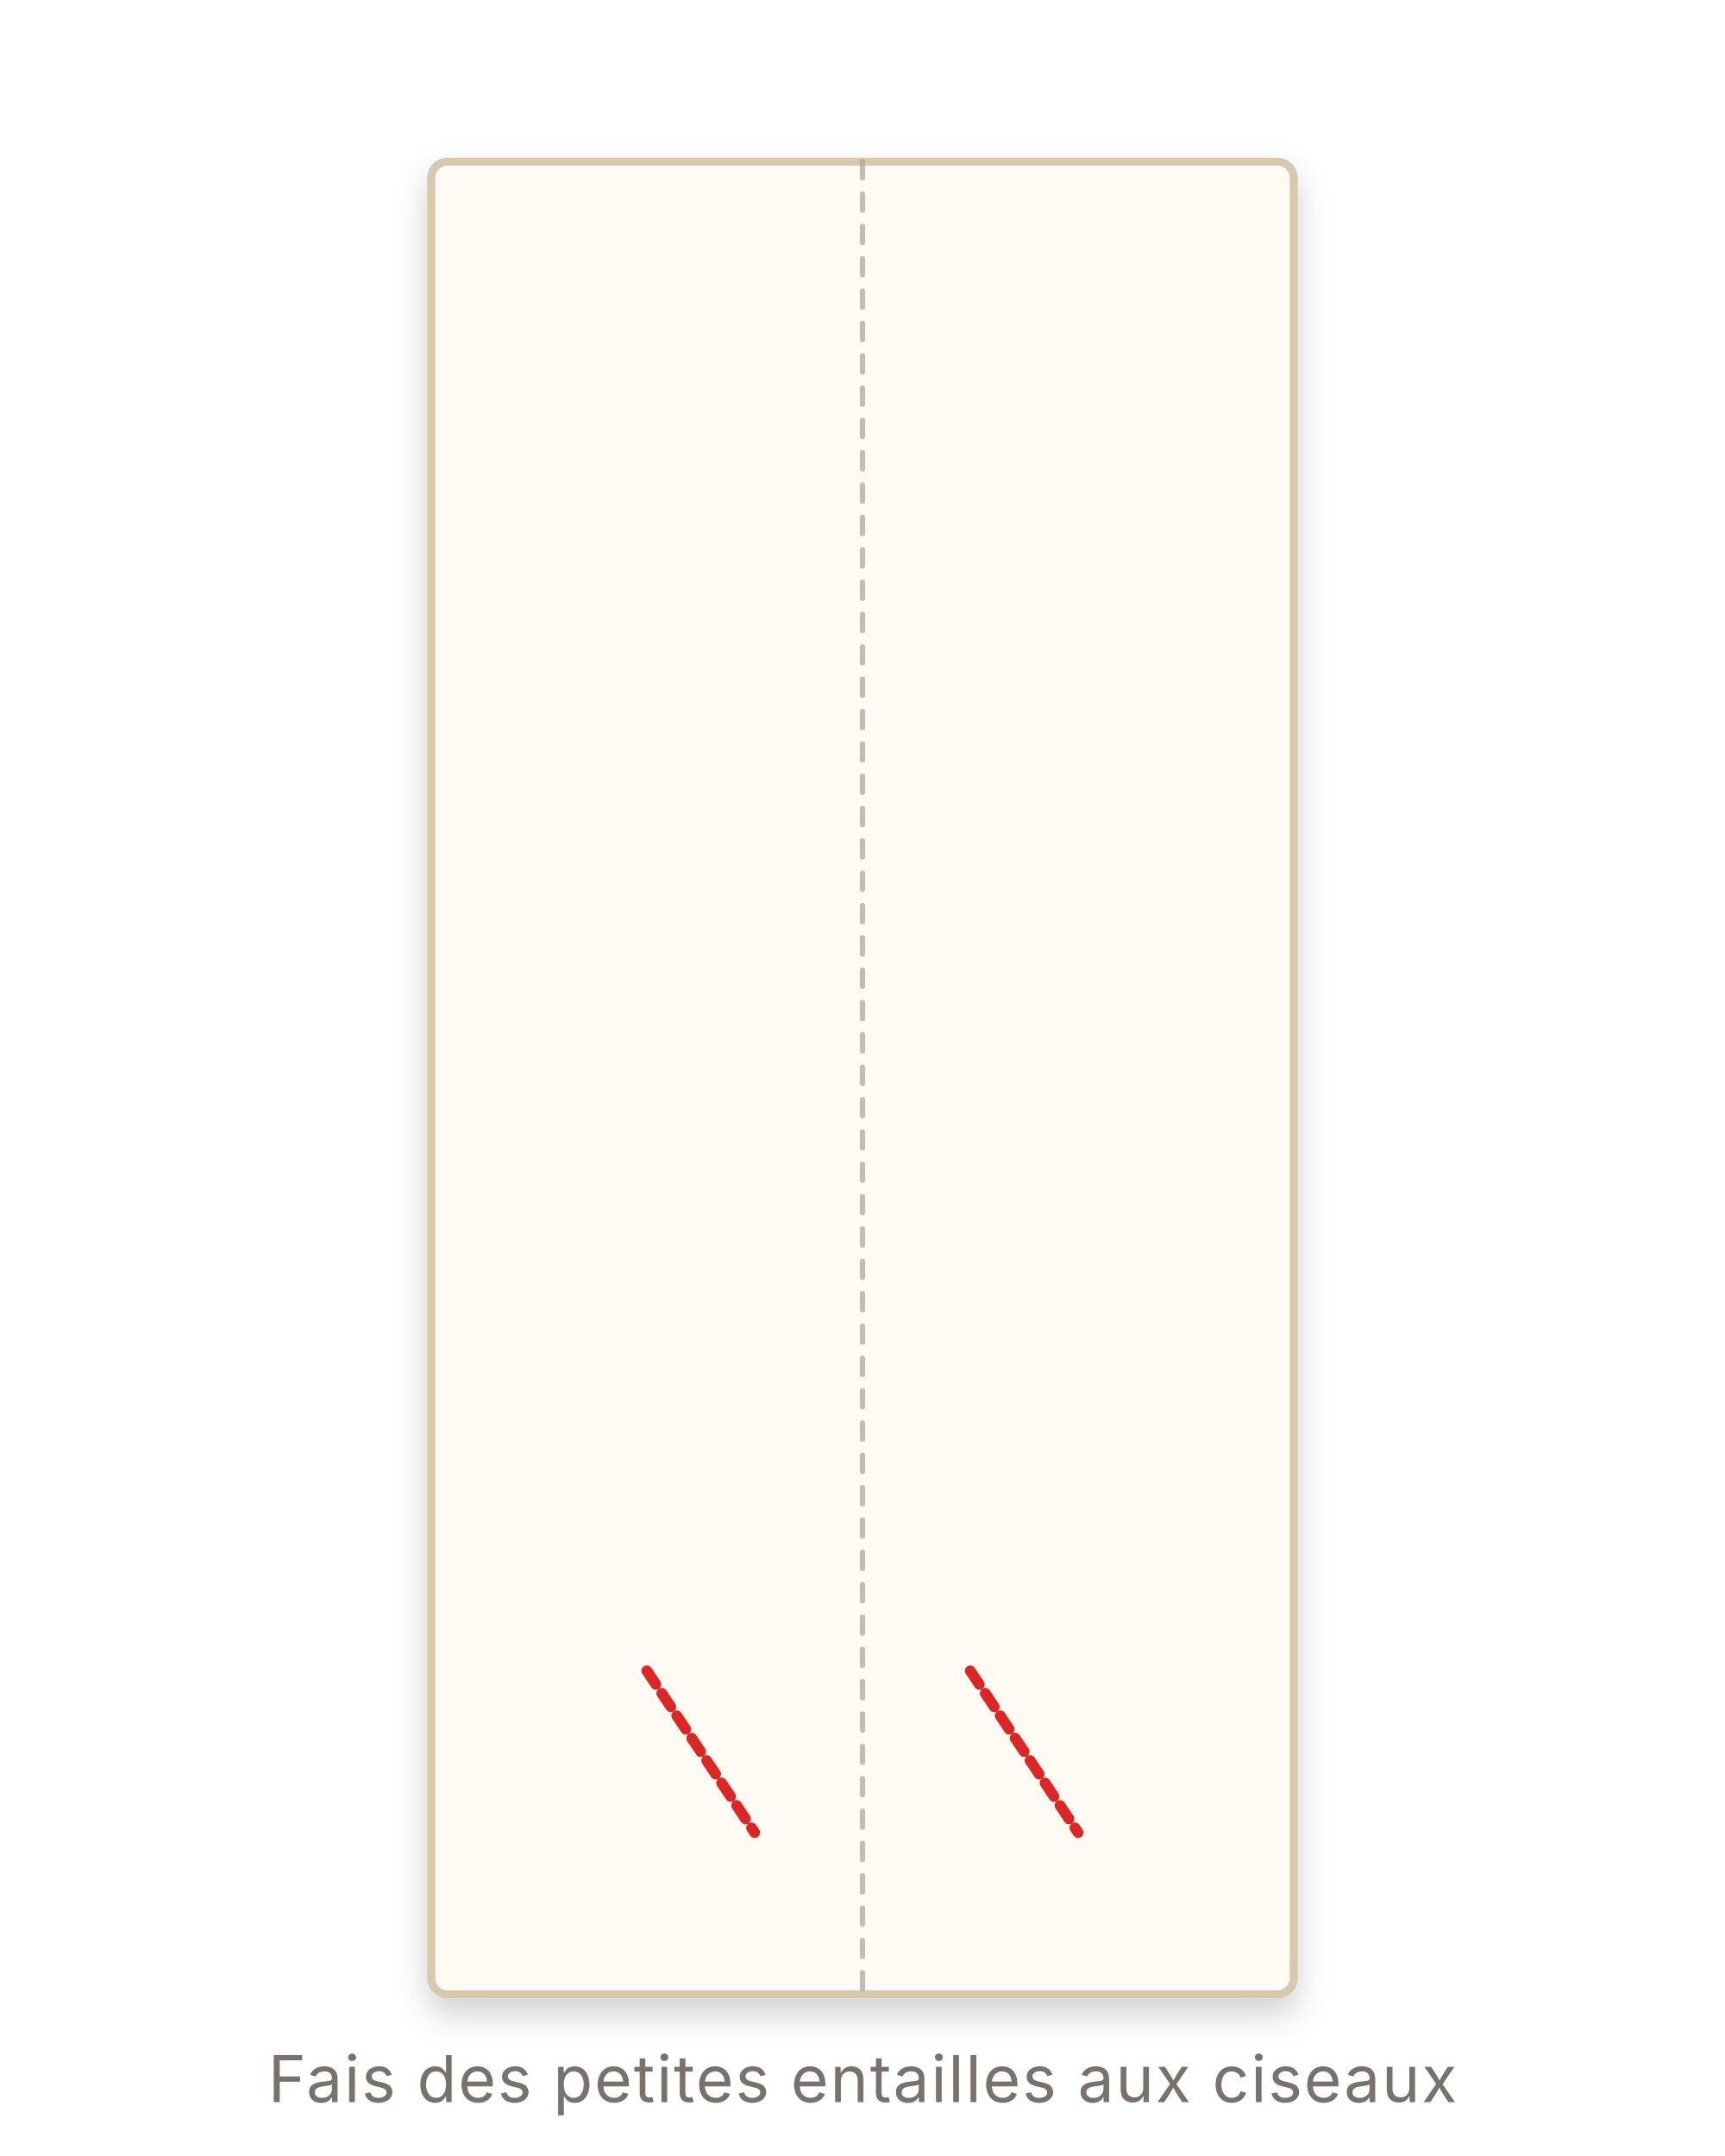
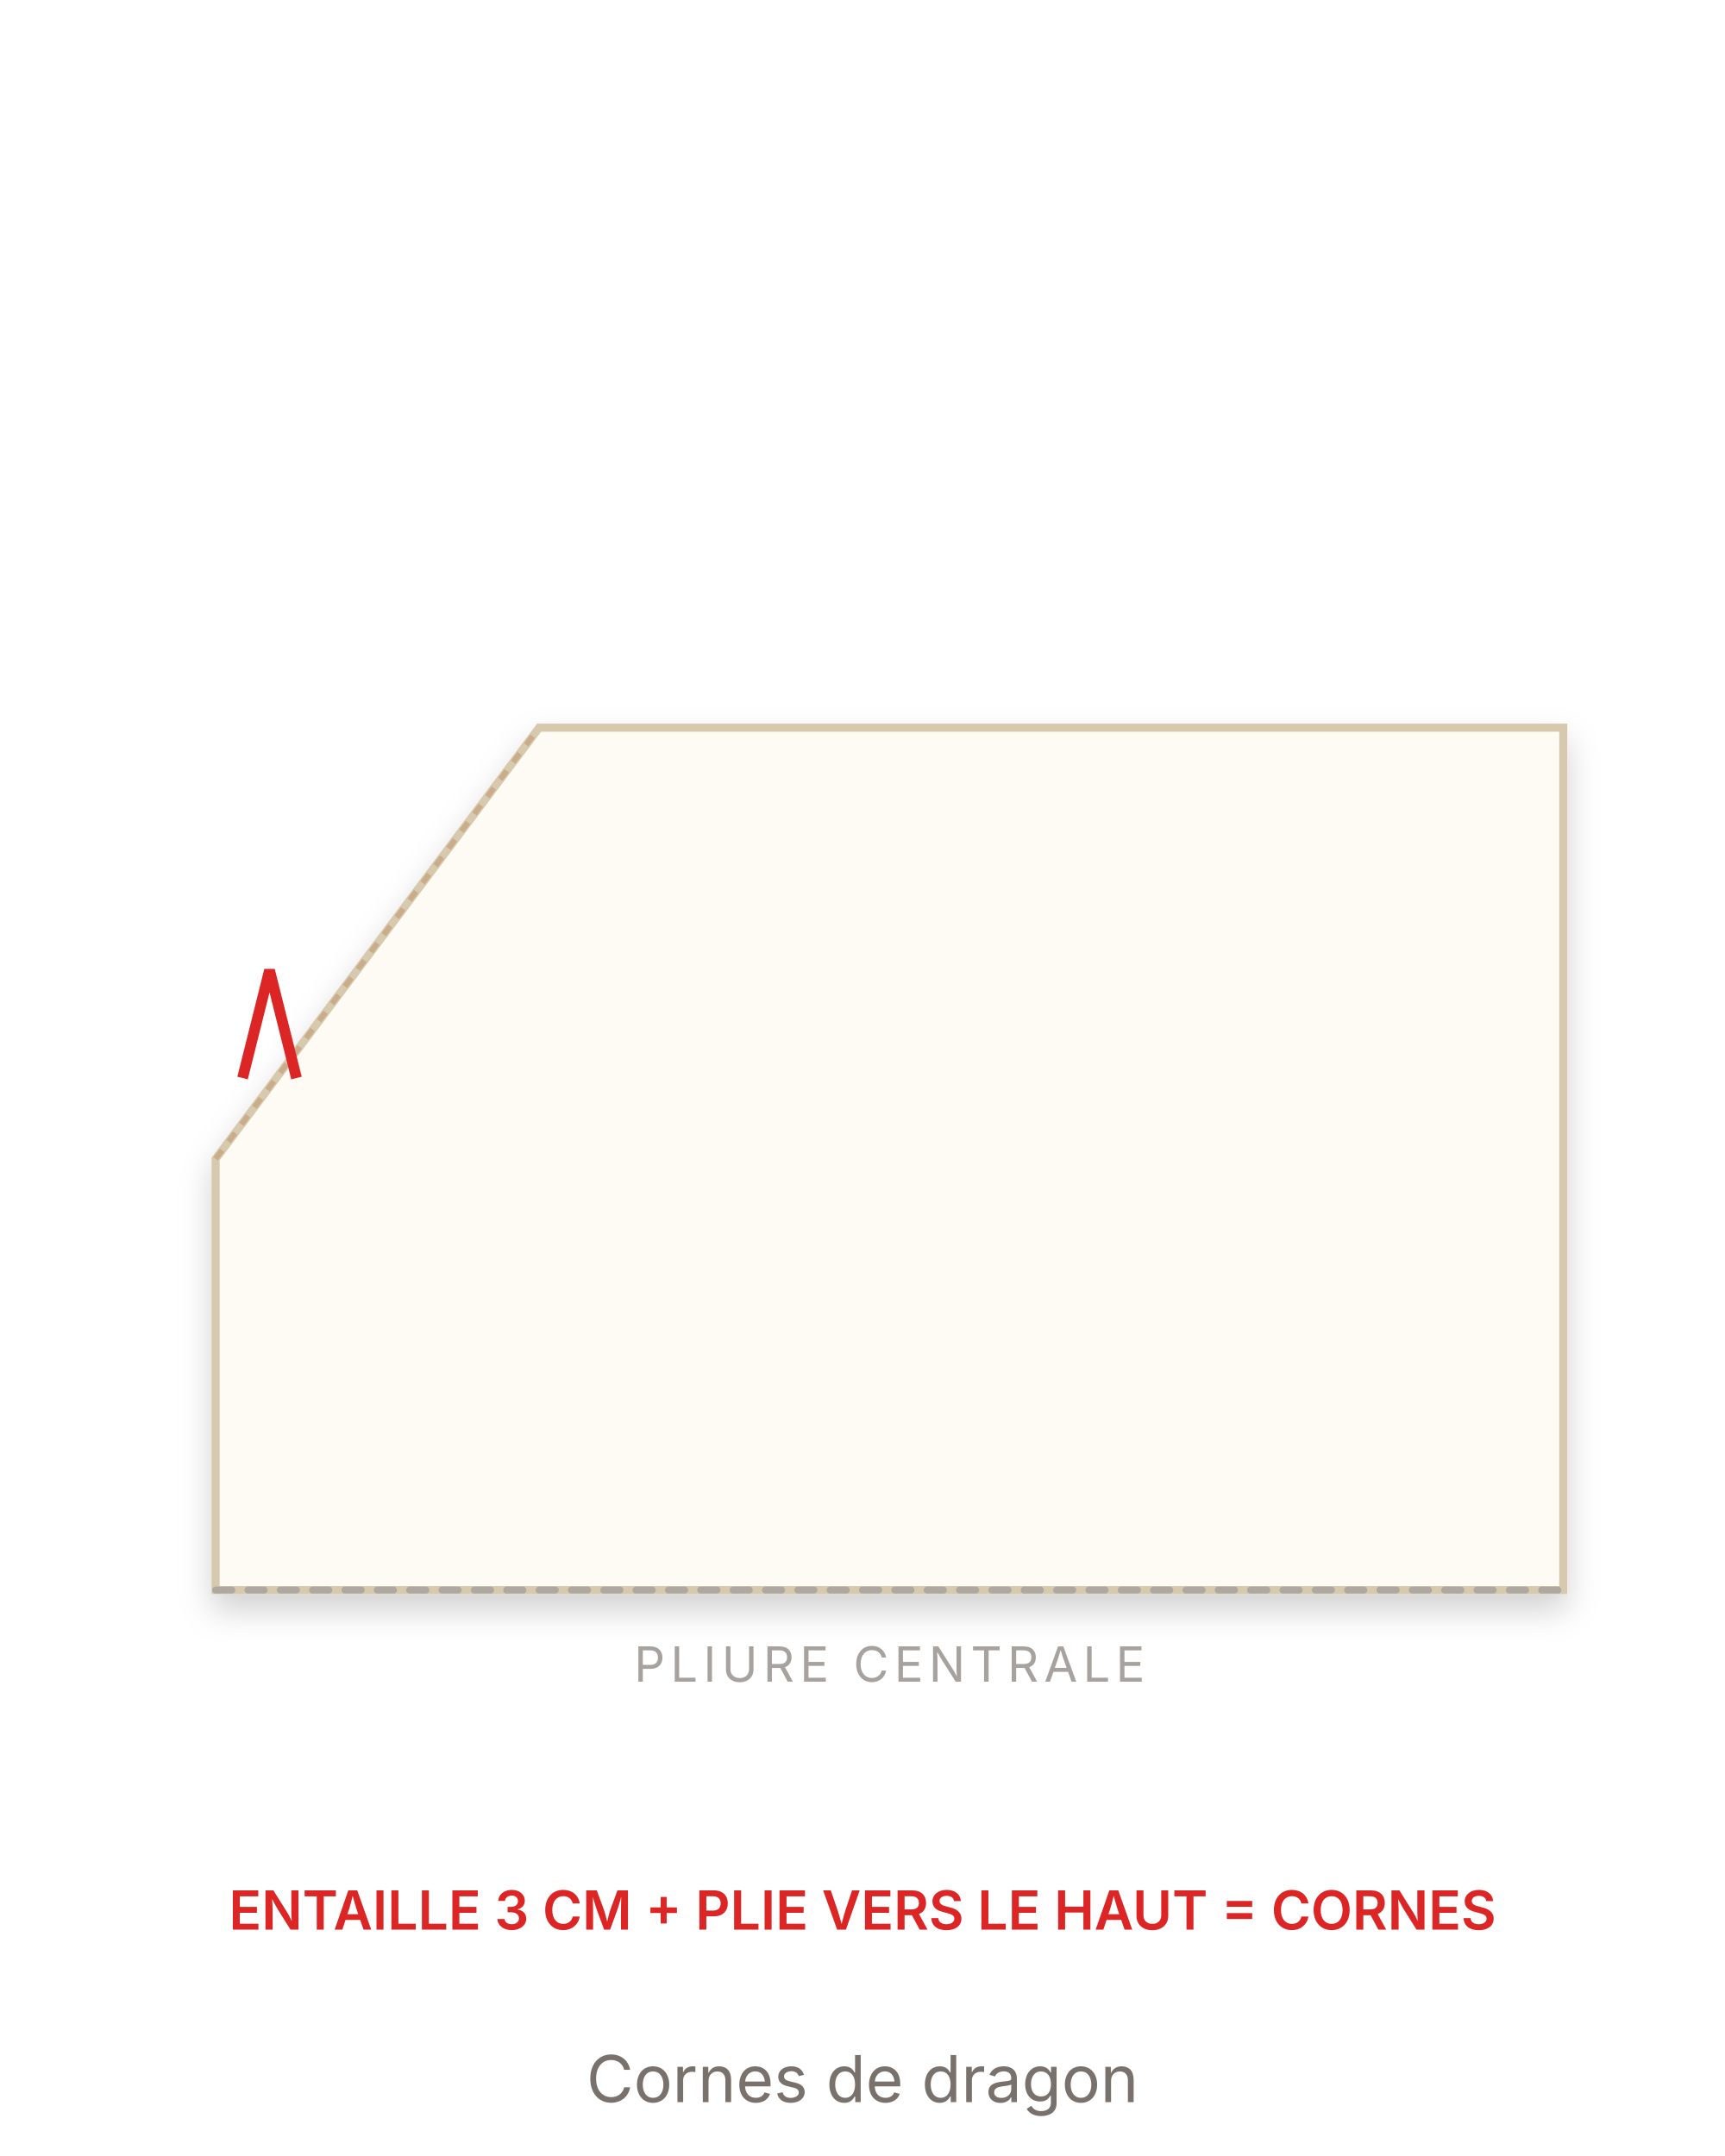
- <svg xmlns="http://www.w3.org/2000/svg" viewBox="0 0 320 400" fill="none" font-family="system-ui, -apple-system, sans-serif">
+ <svg xmlns="http://www.w3.org/2000/svg" viewBox="0 0 320 400" fill="none" font-family="system-ui,-apple-system,sans-serif">
  <defs>
    <filter id="ps" x="-10%" y="-10%" width="120%" height="120%">
      <feGaussianBlur in="SourceAlpha" stdDeviation="3" />
      <feOffset dx="0" dy="3" />
      <feComponentTransfer>
        <feFuncA type="linear" slope="0.18" />
      </feComponentTransfer>
      <feMerge>
        <feMergeNode />
        <feMergeNode in="SourceGraphic" />
      </feMerge>
    </filter>
    <marker id="arr" viewBox="0 0 10 10" refX="8" refY="5" markerWidth="6" markerHeight="6" orient="auto-start-reverse">
      <path d="M 0 0 L 10 5 L 0 10 z" fill="#6366f1" />
    </marker>
    <marker id="arrT" viewBox="0 0 10 10" refX="8" refY="5" markerWidth="6" markerHeight="6" orient="auto-start-reverse">
      <path d="M 0 0 L 10 5 L 0 10 z" fill="#14b8a6" />
    </marker>
    <linearGradient id="foldTri" x1="0" y1="0" x2="1" y2="1">
      <stop offset="0" stop-color="#fff7ed" />
      <stop offset="1" stop-color="#fed7aa" stop-opacity="0.7" />
    </linearGradient>
  </defs>
-   <rect x="80" y="30" width="160" height="340" rx="3" fill="#fefaf4" stroke="#d6c9ae" stroke-width="1.5" filter="url(#ps)" />
-   <line x1="160" y1="30" x2="160" y2="370" stroke="#a8a29e" stroke-width="1" stroke-dasharray="3 3" stroke-linecap="round" opacity="0.7" />
-   <line x1="120" y1="310" x2="140" y2="340" stroke="#dc2626" stroke-width="2" stroke-dasharray="3 2" stroke-linecap="round" />
-   <line x1="180" y1="310" x2="200" y2="340" stroke="#dc2626" stroke-width="2" stroke-dasharray="3 2" stroke-linecap="round" />
-   <text x="100" y="290" font-size="22">✂️</text>
-   <text x="160" y="390" text-anchor="middle" font-size="12" fill="#78716c" letter-spacing="0.3">Fais des petites entailles aux ciseaux</text>
+   <polygon points="40,215 100,135 290,135 290,295 40,295" fill="#fefaf4" stroke="#d6c9ae" stroke-width="1.5" filter="url(#ps)" />
+   <line x1="40" y1="295" x2="290" y2="295" stroke="#a8a29e" stroke-width="1.3" stroke-dasharray="3 3" stroke-linecap="round" opacity="0.85" />
+   <text x="165" y="312" text-anchor="middle" font-size="9" fill="#a8a29e" letter-spacing="1">PLIURE CENTRALE</text>
+   <line x1="40" y1="215" x2="100" y2="135" stroke="#c4a07c" stroke-width="1" stroke-dasharray="2 2" opacity="0.7" />
+   <path d="M 45 200 L 50 180 L 55 200" stroke="#dc2626" stroke-width="2" fill="none" />
+   <text x="30" y="175" font-size="18">✂️</text>
+   <text x="160" y="358" text-anchor="middle" font-size="10" fill="#dc2626" font-weight="600">ENTAILLE 3 CM + PLIE VERS LE HAUT = CORNES</text>
+   <text x="160" y="390" text-anchor="middle" font-size="12" fill="#78716c">Cornes de dragon</text>
</svg>
